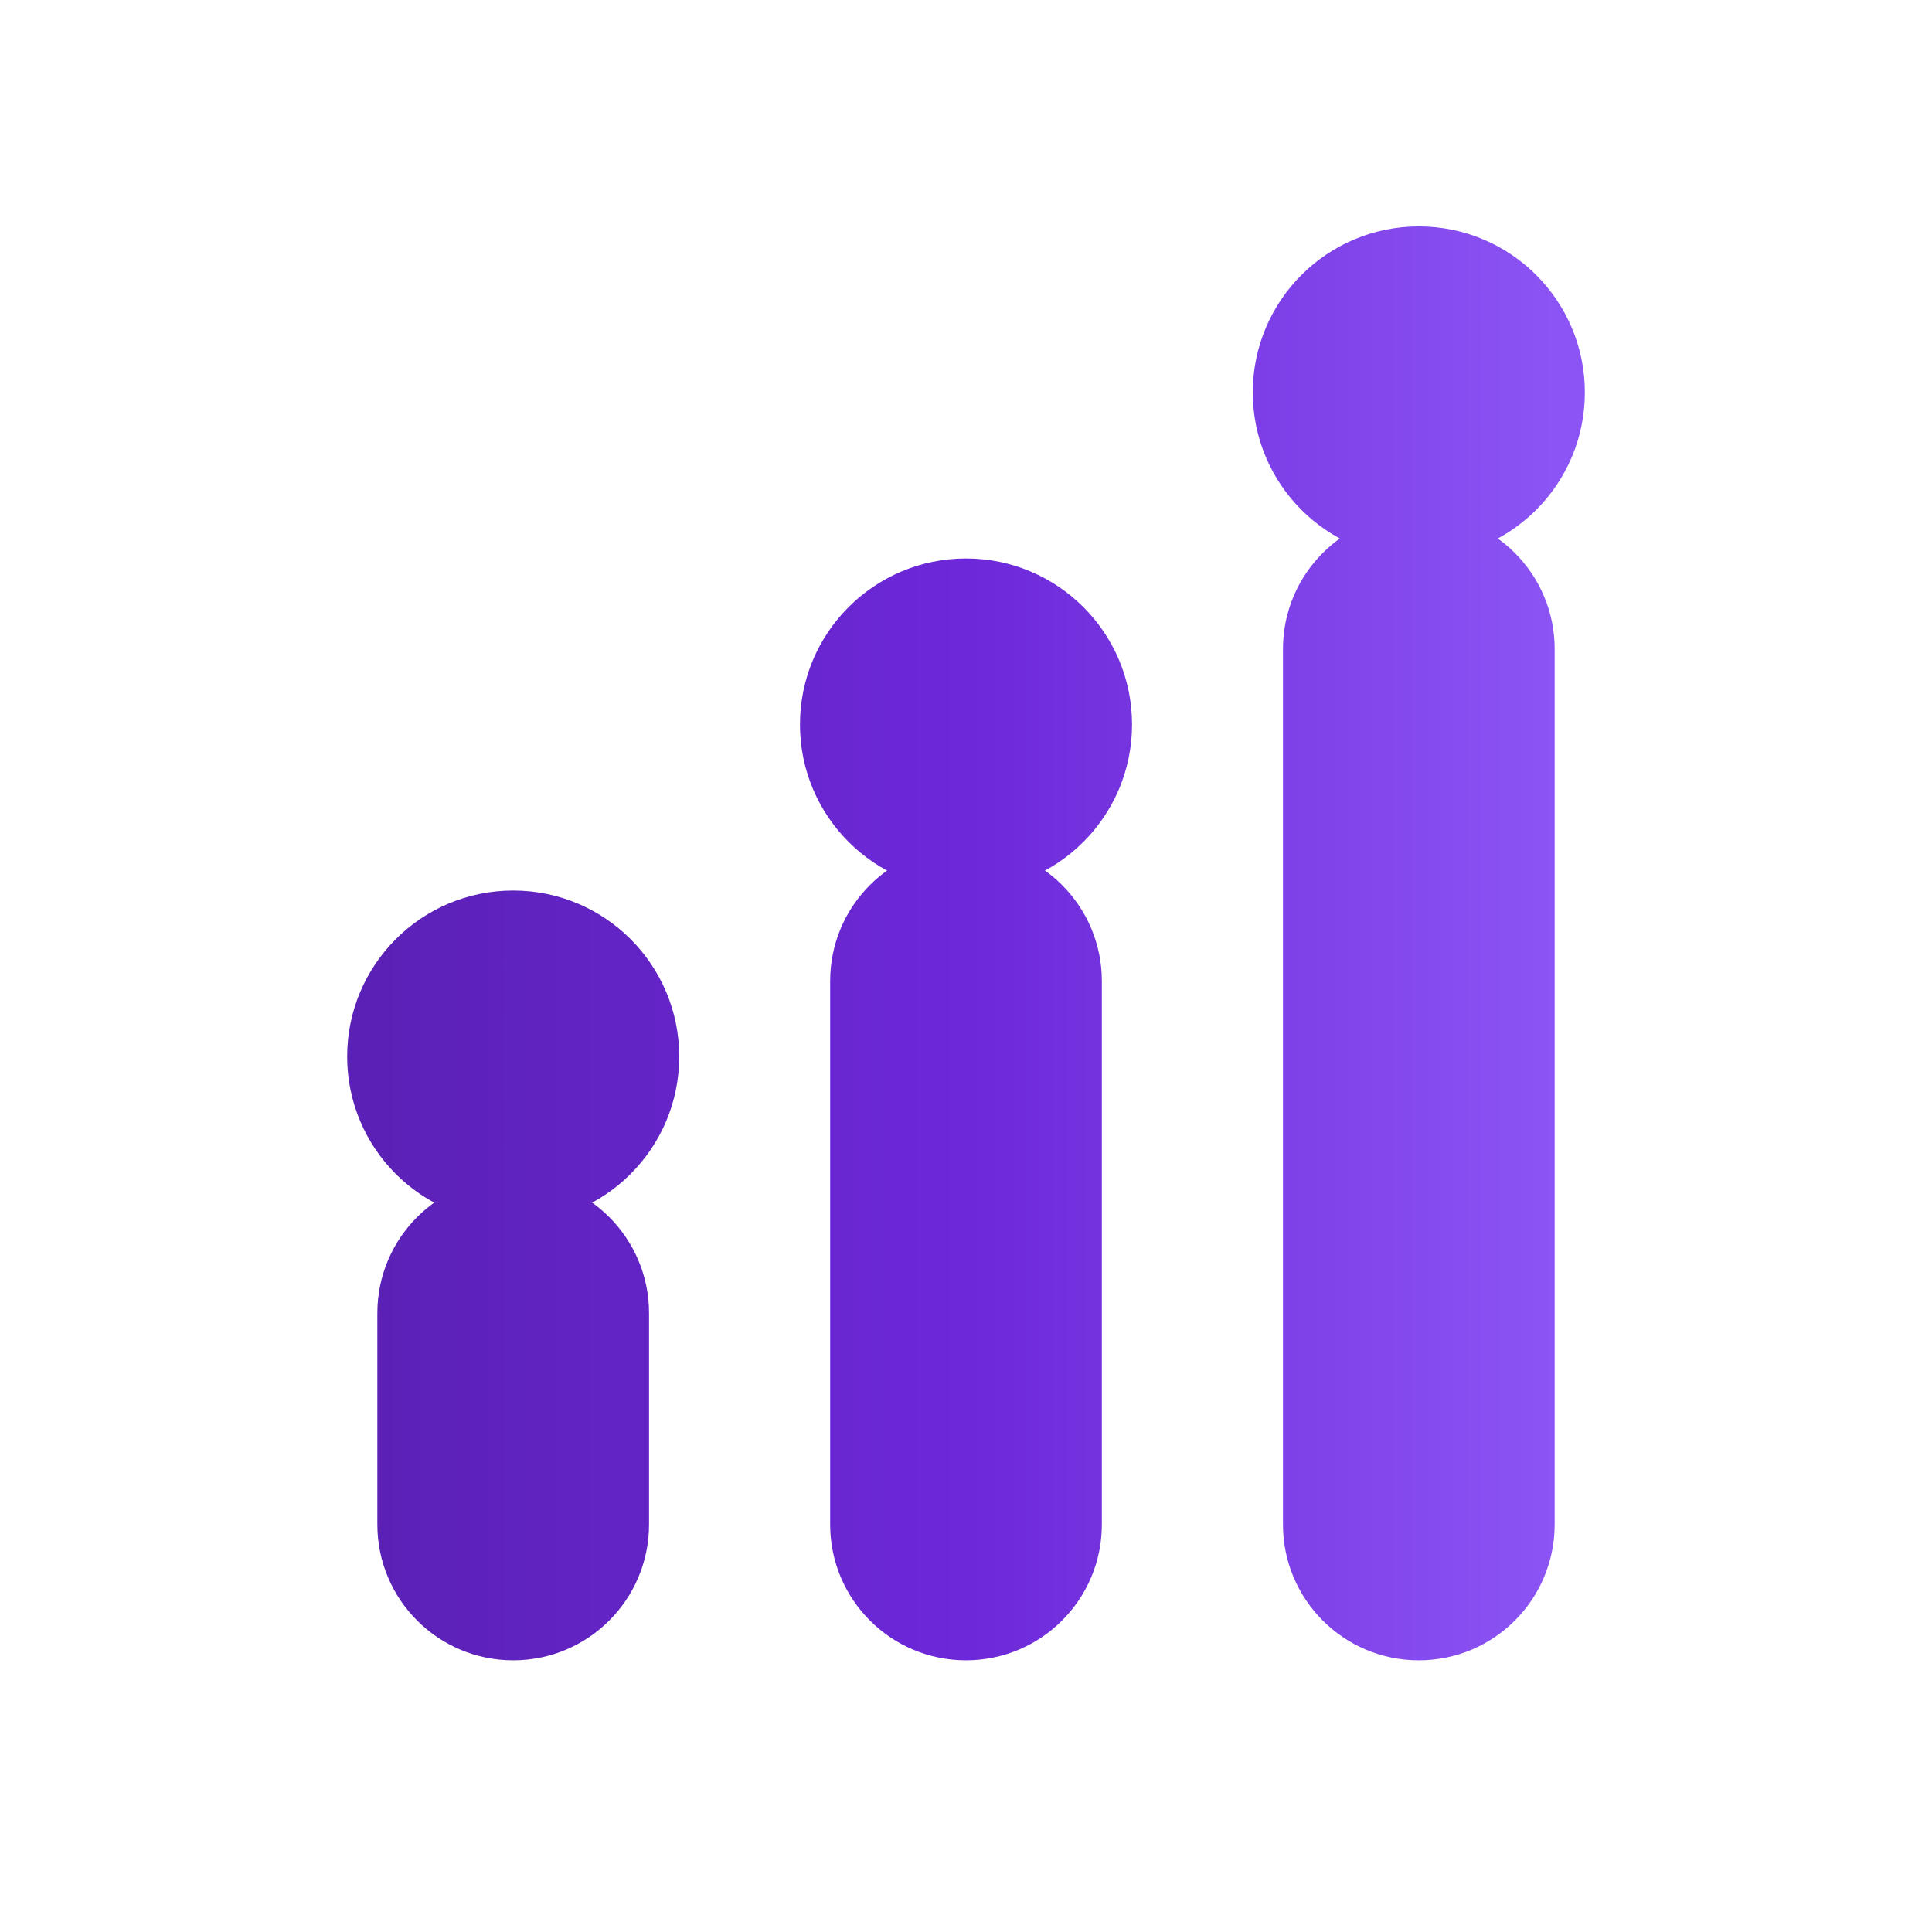
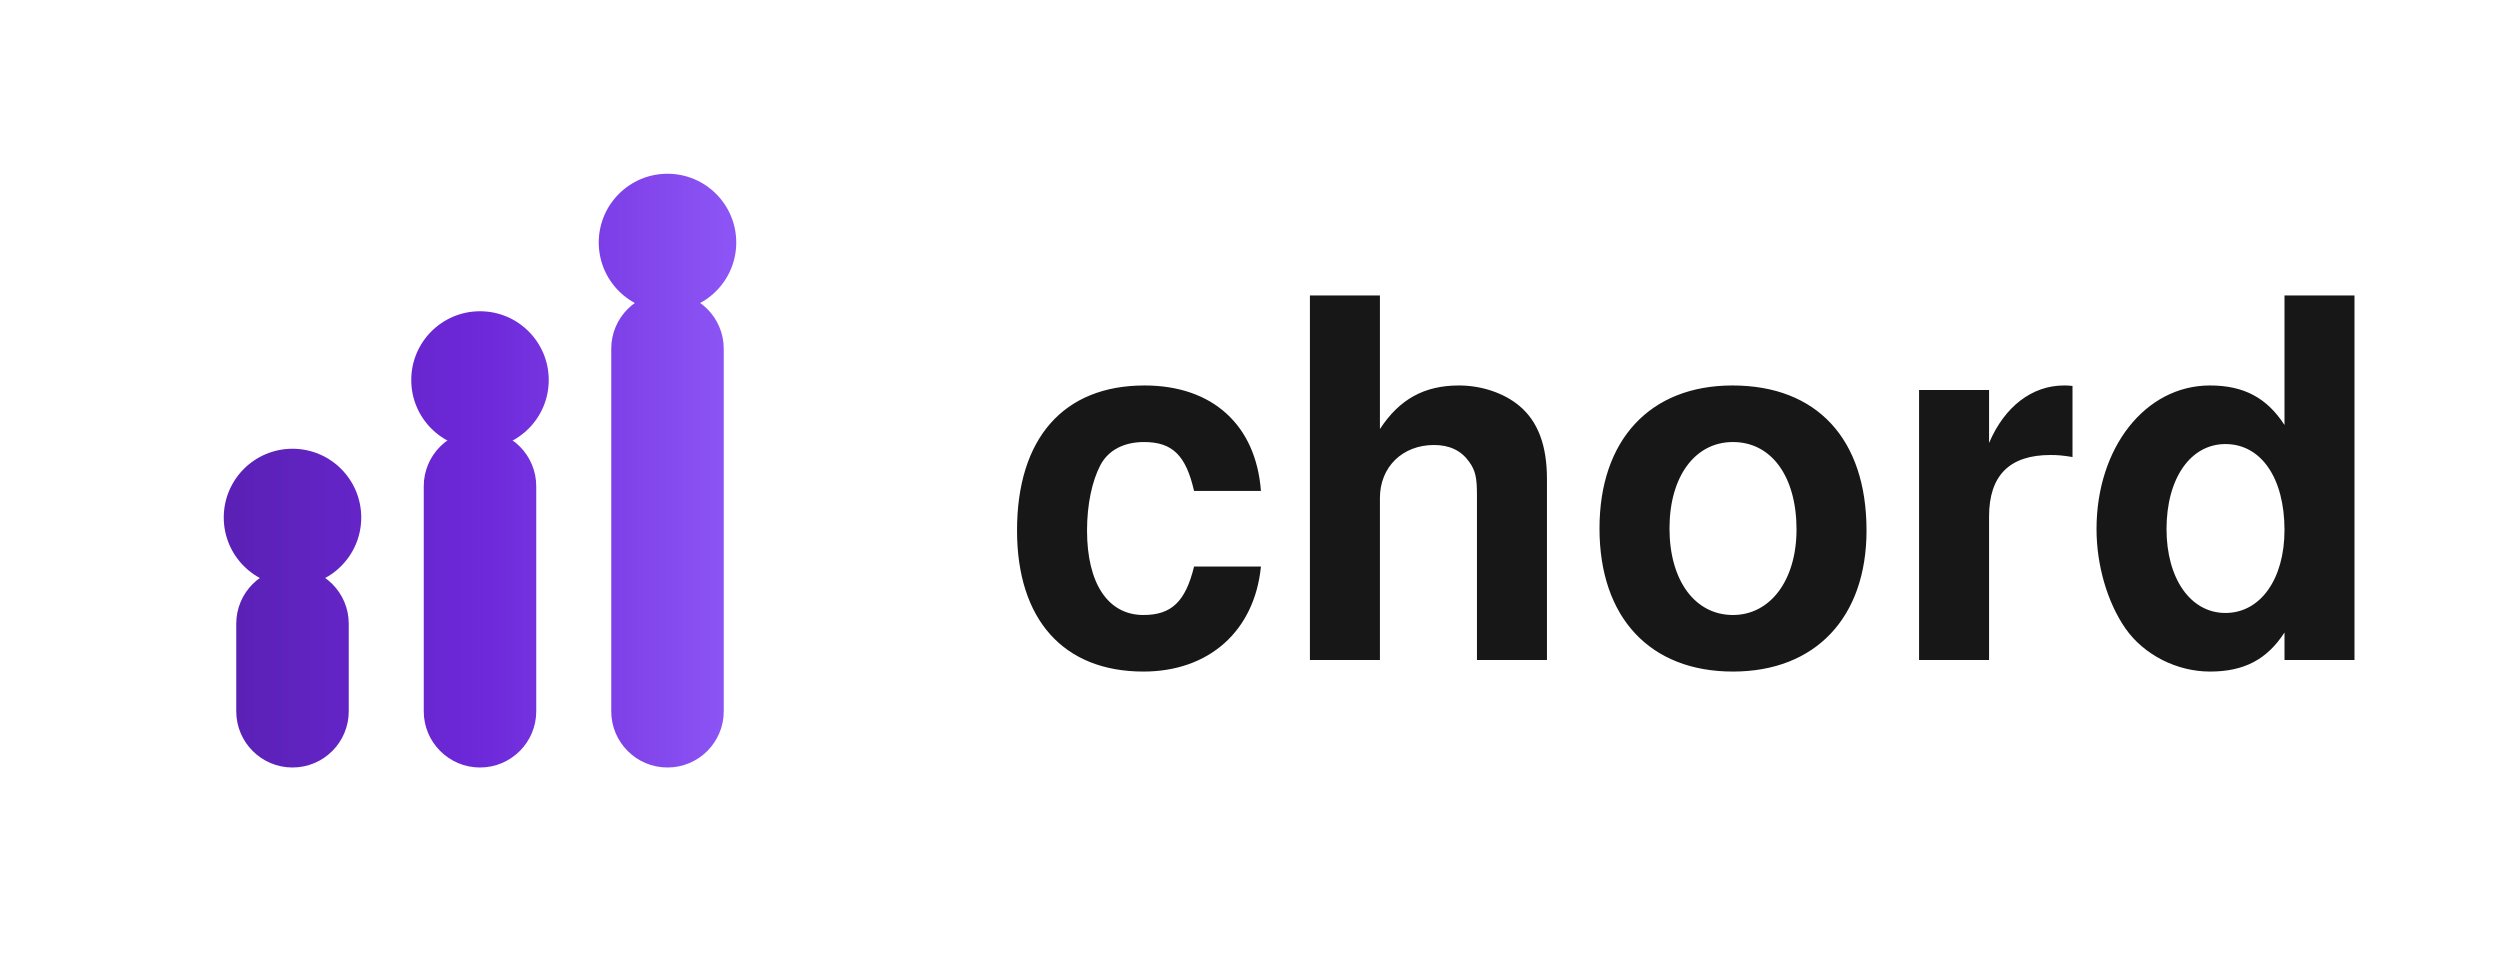
- <svg xmlns="http://www.w3.org/2000/svg" viewBox="0 0 64 64" role="img" aria-label="Chord logo">
+ <svg xmlns="http://www.w3.org/2000/svg" viewBox="0 0 250 96" role="img" aria-label="Chord">
  <defs>
    <linearGradient id="chord-spectrum" gradientUnits="userSpaceOnUse" x1="12.5" y1="0" x2="51.5" y2="0">
      <stop offset="0" stop-color="#5B21B6" />
      <stop offset="0.5" stop-color="#6D28D9" />
      <stop offset="1" stop-color="#8C54F4" />
    </linearGradient>
  </defs>
-   <g fill="url(#chord-spectrum)">
+   <g transform="translate(8, 8) scale(1.25)" fill="url(#chord-spectrum)">
    <rect x="12.5" y="39" width="9" height="16" rx="4.5" />
    <rect x="27.5" y="28" width="9" height="27" rx="4.5" />
    <rect x="42.5" y="17" width="9" height="38" rx="4.5" />
    <circle cx="17" cy="35" r="5.5" />
    <circle cx="32" cy="24" r="5.5" />
    <circle cx="47" cy="13" r="5.5" />
  </g>
+   <text x="100" y="66" font-family="-apple-system, BlinkMacSystemFont, 'Segoe UI', Helvetica, Arial, sans-serif" font-size="50" font-weight="700" fill="#171717">chord</text>
</svg>
